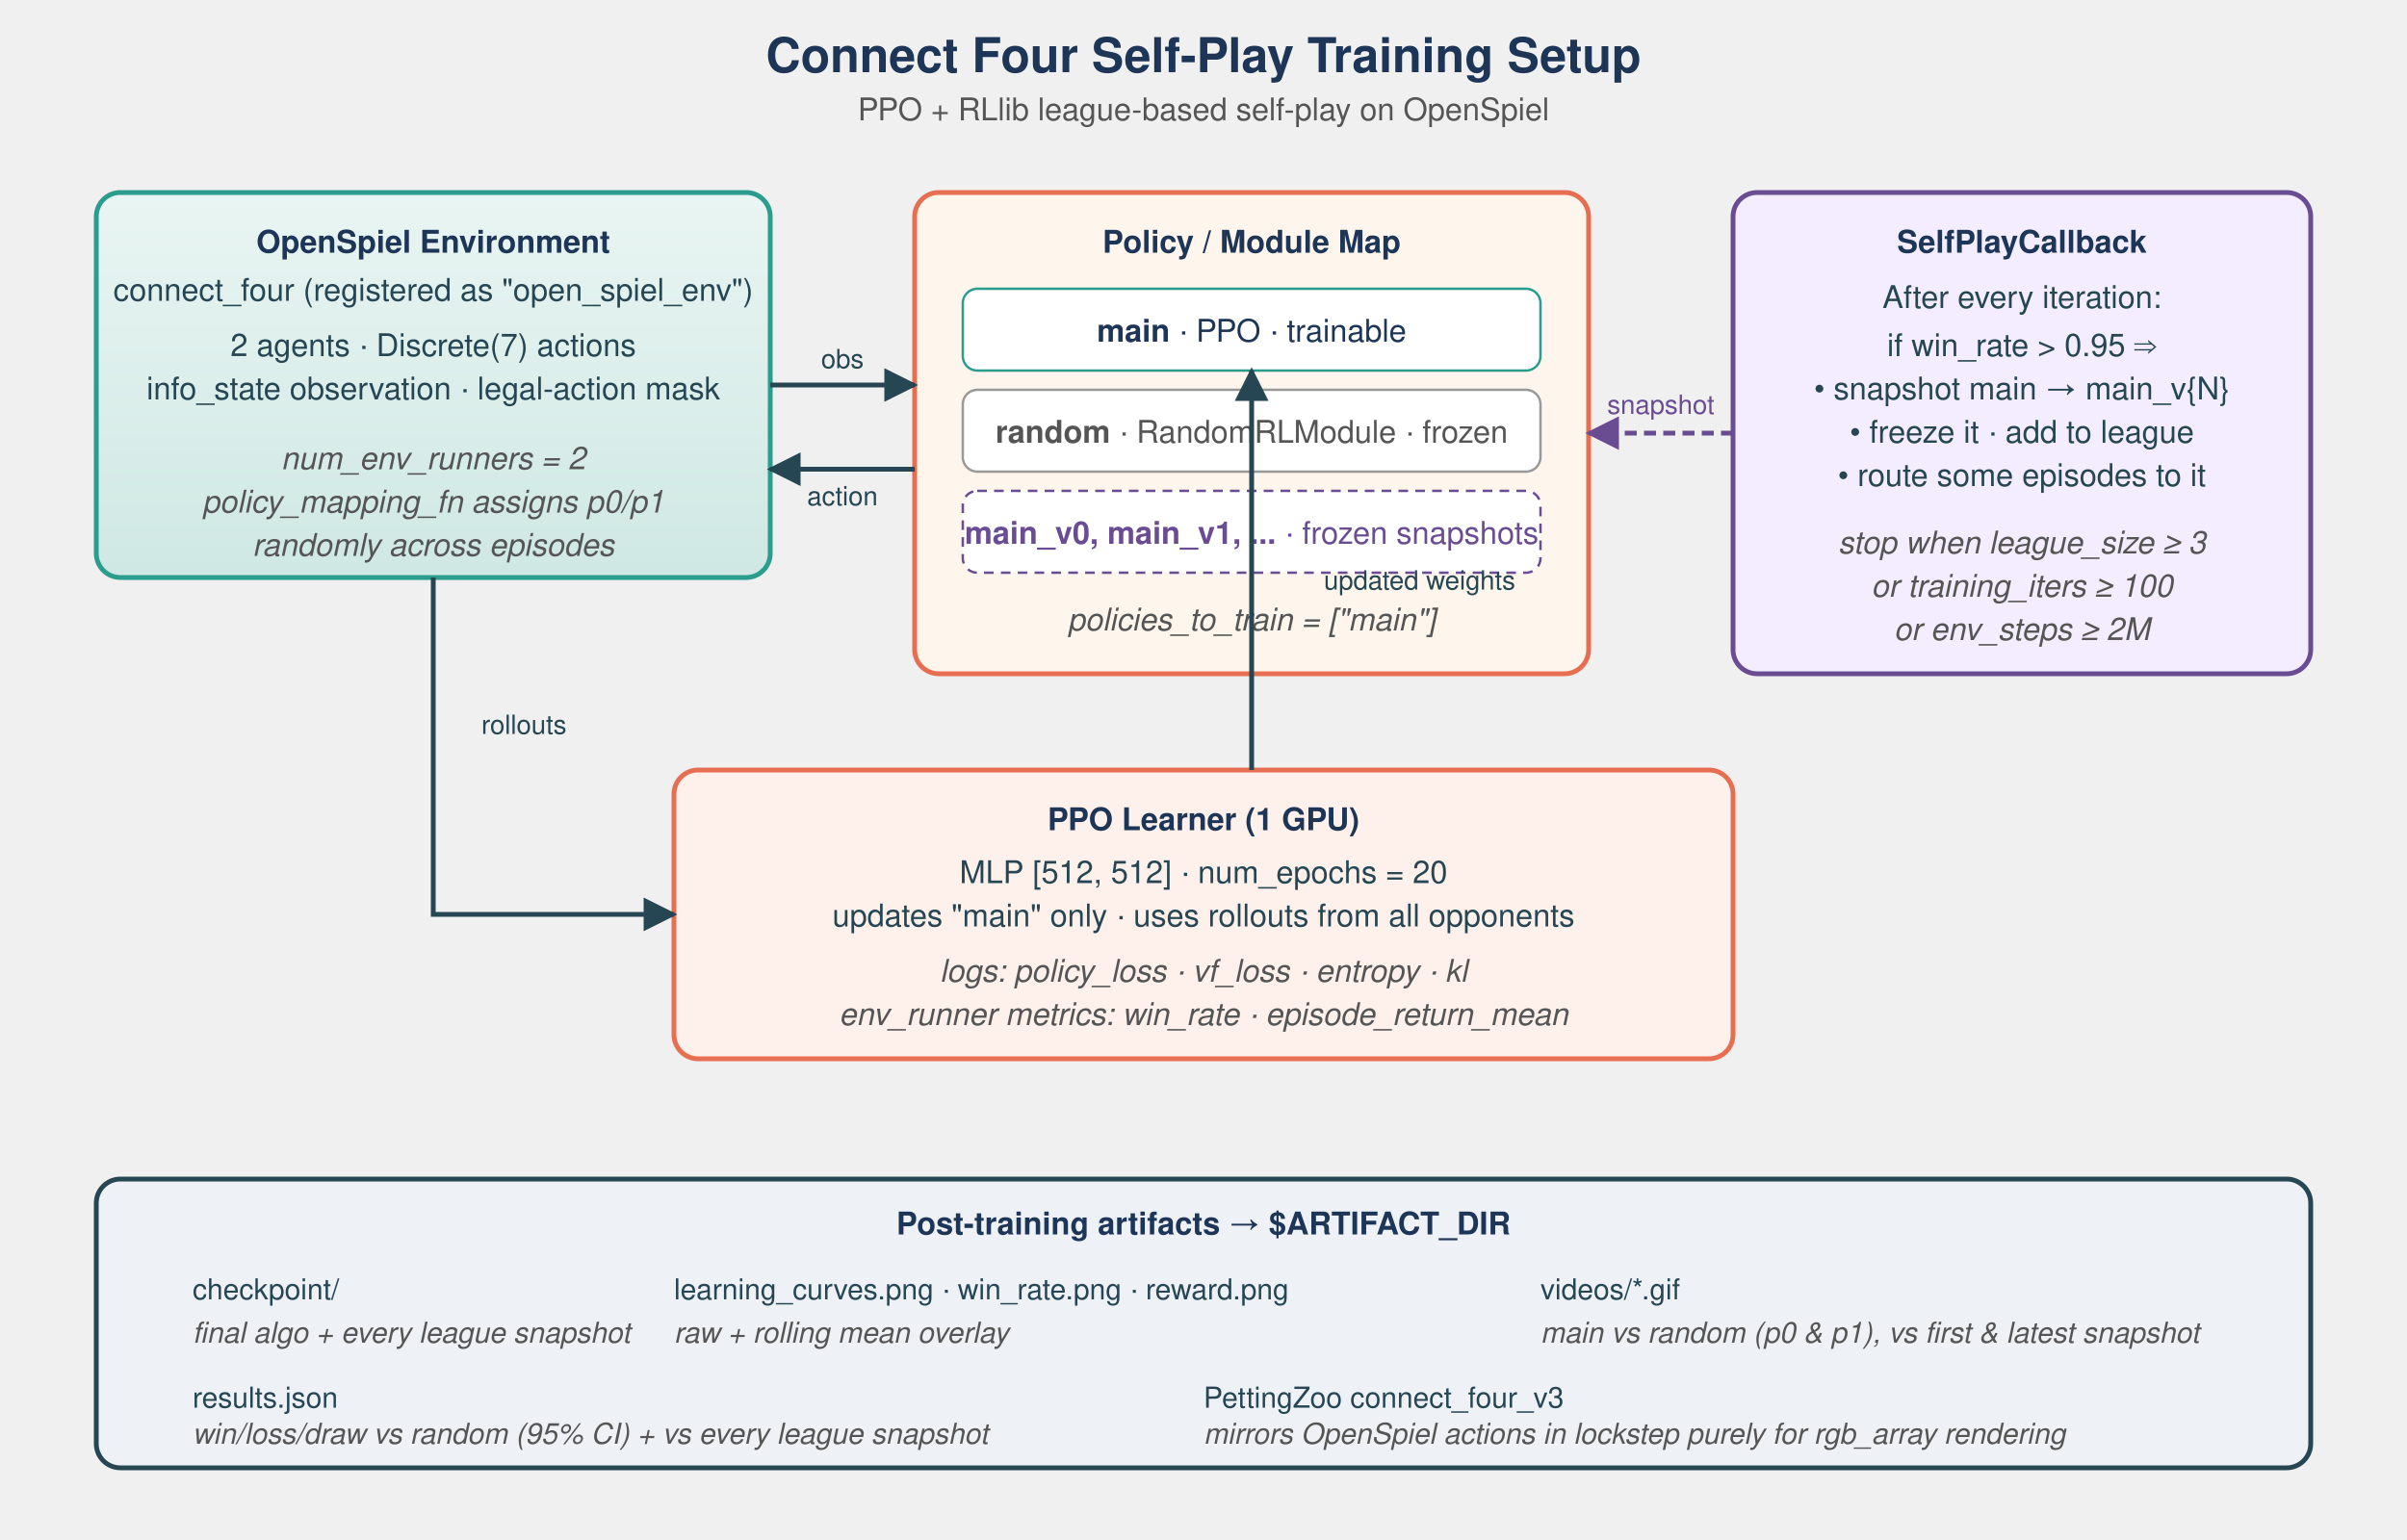
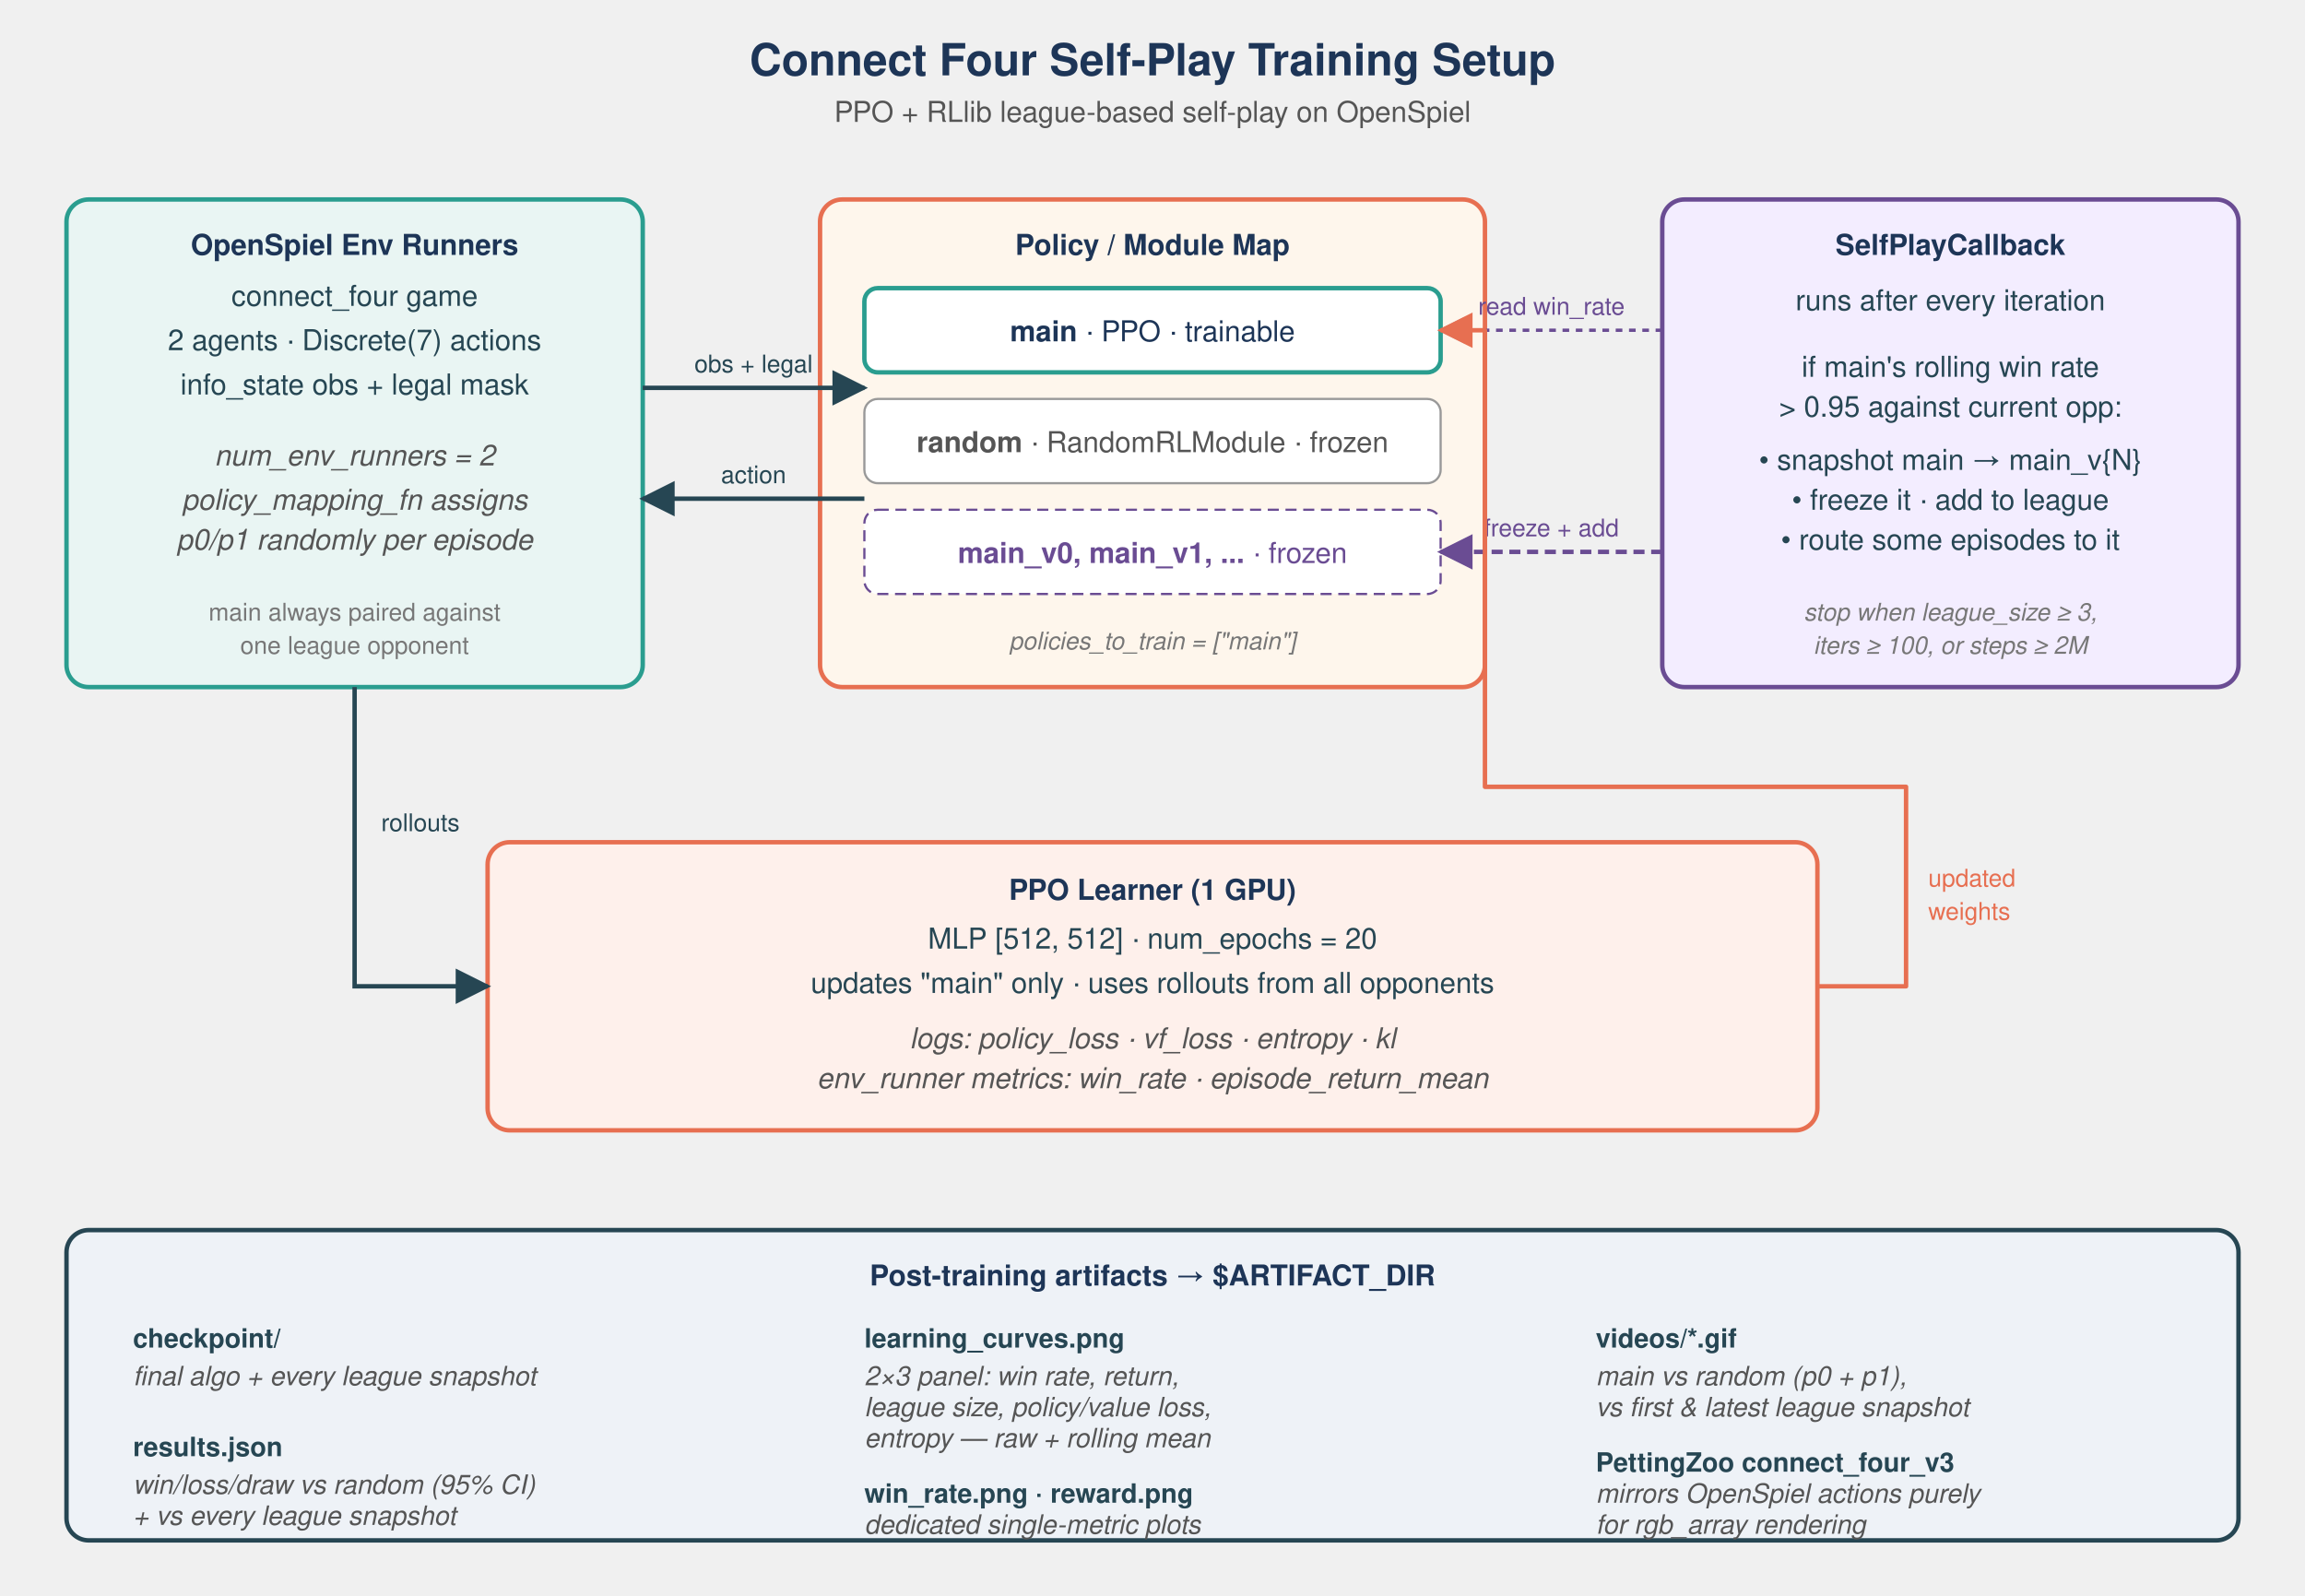
- <svg xmlns="http://www.w3.org/2000/svg" viewBox="0 0 1000 640" font-family="Helvetica, Arial, sans-serif" font-size="13">
+ <svg xmlns="http://www.w3.org/2000/svg" viewBox="0 0 1040 720" font-family="Helvetica, Arial, sans-serif" font-size="13">
  <defs>
-     <marker id="arrow" viewBox="0 0 10 10" refX="9" refY="5" markerWidth="7" markerHeight="7" orient="auto-start-reverse">
+     <marker id="arrow" viewBox="0 0 10 10" refX="9" refY="5" markerWidth="8" markerHeight="8" orient="auto-start-reverse">
      <path d="M0,0 L10,5 L0,10 z" fill="#264653" />
    </marker>
-     <marker id="arrowDashed" viewBox="0 0 10 10" refX="9" refY="5" markerWidth="7" markerHeight="7" orient="auto-start-reverse">
+     <marker id="arrowPurple" viewBox="0 0 10 10" refX="9" refY="5" markerWidth="8" markerHeight="8" orient="auto-start-reverse">
      <path d="M0,0 L10,5 L0,10 z" fill="#6a4c93" />
    </marker>
-     <linearGradient id="boardGrad" x1="0" x2="0" y1="0" y2="1">
-       <stop offset="0" stop-color="#e9f5f3" />
-       <stop offset="1" stop-color="#cfe8e3" />
-     </linearGradient>
+     <marker id="arrowOrange" viewBox="0 0 10 10" refX="9" refY="5" markerWidth="8" markerHeight="8" orient="auto-start-reverse">
+       <path d="M0,0 L10,5 L0,10 z" fill="#e76f51" />
+     </marker>
  </defs>
-   <text x="500" y="30" text-anchor="middle" font-size="20" font-weight="700" fill="#1d3557">
+   <text x="520" y="34" text-anchor="middle" font-size="20" font-weight="700" fill="#1d3557">
    Connect Four Self-Play Training Setup
  </text>
-   <text x="500" y="50" text-anchor="middle" font-size="13" fill="#555">
+   <text x="520" y="55" text-anchor="middle" font-size="13" fill="#555">
    PPO + RLlib league-based self-play on OpenSpiel
  </text>
-   <rect x="40" y="80" width="280" height="160" rx="10" fill="url(#boardGrad)" stroke="#2a9d8f" stroke-width="2" />
-   <text x="180" y="105" text-anchor="middle" font-weight="700" fill="#1d3557">OpenSpiel Environment</text>
-   <text x="180" y="125" text-anchor="middle" fill="#264653">connect_four (registered as "open_spiel_env")</text>
-   <text x="180" y="148" text-anchor="middle" fill="#264653">2 agents · Discrete(7) actions</text>
-   <text x="180" y="166" text-anchor="middle" fill="#264653">info_state observation · legal-action mask</text>
-   <text x="180" y="195" text-anchor="middle" font-style="italic" fill="#555">num_env_runners = 2</text>
-   <text x="180" y="213" text-anchor="middle" font-style="italic" fill="#555">policy_mapping_fn assigns p0/p1</text>
-   <text x="180" y="231" text-anchor="middle" font-style="italic" fill="#555">randomly across episodes</text>
-   <rect x="380" y="80" width="280" height="200" rx="10" fill="#fef6ec" stroke="#e76f51" stroke-width="2" />
-   <text x="520" y="105" text-anchor="middle" font-weight="700" fill="#1d3557">Policy / Module Map</text>
-   <rect x="400" y="120" width="240" height="34" rx="6" fill="#ffffff" stroke="#2a9d8f" />
-   <text x="520" y="142" text-anchor="middle" fill="#1d3557">
-     <tspan font-weight="700">main</tspan> · PPO · trainable</text>
-   <rect x="400" y="162" width="240" height="34" rx="6" fill="#ffffff" stroke="#999" />
-   <text x="520" y="184" text-anchor="middle" fill="#555">
-     <tspan font-weight="700">random</tspan> · RandomRLModule · frozen</text>
-   <rect x="400" y="204" width="240" height="34" rx="6" fill="#ffffff" stroke="#6a4c93" stroke-dasharray="4 3" />
-   <text x="520" y="226" text-anchor="middle" fill="#6a4c93">
-     <tspan font-weight="700">main_v0, main_v1, ...</tspan> · frozen snapshots
+   <rect x="30" y="90" width="260" height="220" rx="10" fill="#e9f5f3" stroke="#2a9d8f" stroke-width="2" />
+   <text x="160" y="115" text-anchor="middle" font-weight="700" fill="#1d3557">OpenSpiel Env Runners</text>
+   <text x="160" y="138" text-anchor="middle" fill="#264653">connect_four game</text>
+   <text x="160" y="158" text-anchor="middle" fill="#264653">2 agents · Discrete(7) actions</text>
+   <text x="160" y="178" text-anchor="middle" fill="#264653">info_state obs + legal mask</text>
+   <text x="160" y="210" text-anchor="middle" font-style="italic" fill="#555">num_env_runners = 2</text>
+   <text x="160" y="230" text-anchor="middle" font-style="italic" fill="#555">policy_mapping_fn assigns</text>
+   <text x="160" y="248" text-anchor="middle" font-style="italic" fill="#555">p0/p1 randomly per episode</text>
+   <text x="160" y="280" text-anchor="middle" font-size="11" fill="#777">main always paired against</text>
+   <text x="160" y="295" text-anchor="middle" font-size="11" fill="#777">one league opponent</text>
+   <rect x="370" y="90" width="300" height="220" rx="10" fill="#fef6ec" stroke="#e76f51" stroke-width="2" />
+   <text x="520" y="115" text-anchor="middle" font-weight="700" fill="#1d3557">Policy / Module Map</text>
+   <rect x="390" y="130" width="260" height="38" rx="6" fill="#ffffff" stroke="#2a9d8f" stroke-width="2" />
+   <text x="520" y="154" text-anchor="middle" fill="#1d3557">
+     <tspan font-weight="700">main</tspan> · PPO · trainable
  </text>
-   <text x="520" y="262" text-anchor="middle" font-style="italic" fill="#555">policies_to_train = ["main"]</text>
-   <rect x="720" y="80" width="240" height="200" rx="10" fill="#f3edff" stroke="#6a4c93" stroke-width="2" />
-   <text x="840" y="105" text-anchor="middle" font-weight="700" fill="#1d3557">SelfPlayCallback</text>
-   <text x="840" y="128" text-anchor="middle" fill="#264653">After every iteration:</text>
-   <text x="840" y="148" text-anchor="middle" fill="#264653">if win_rate &gt; 0.95 ⇒</text>
-   <text x="840" y="166" text-anchor="middle" fill="#264653">  • snapshot main → main_v{N}</text>
-   <text x="840" y="184" text-anchor="middle" fill="#264653">  • freeze it · add to league</text>
-   <text x="840" y="202" text-anchor="middle" fill="#264653">  • route some episodes to it</text>
-   <text x="840" y="230" text-anchor="middle" font-style="italic" fill="#555">stop when league_size ≥ 3</text>
-   <text x="840" y="248" text-anchor="middle" font-style="italic" fill="#555">or training_iters ≥ 100</text>
-   <text x="840" y="266" text-anchor="middle" font-style="italic" fill="#555">or env_steps ≥ 2M</text>
-   <path d="M320,160 L380,160" stroke="#264653" stroke-width="2" fill="none" marker-end="url(#arrow)" />
-   <text x="350" y="153" text-anchor="middle" font-size="11" fill="#264653">obs</text>
-   <path d="M380,195 L320,195" stroke="#264653" stroke-width="2" fill="none" marker-end="url(#arrow)" />
-   <text x="350" y="210" text-anchor="middle" font-size="11" fill="#264653">action</text>
-   <path d="M720,180 L660,180" stroke="#6a4c93" stroke-width="2" stroke-dasharray="5 3" fill="none" marker-end="url(#arrowDashed)" />
-   <text x="690" y="172" text-anchor="middle" font-size="11" fill="#6a4c93">snapshot</text>
-   <rect x="280" y="320" width="440" height="120" rx="10" fill="#fef0eb" stroke="#e76f51" stroke-width="2" />
-   <text x="500" y="345" text-anchor="middle" font-weight="700" fill="#1d3557">PPO Learner (1 GPU)</text>
-   <text x="500" y="367" text-anchor="middle" fill="#264653">MLP [512, 512] · num_epochs = 20</text>
-   <text x="500" y="385" text-anchor="middle" fill="#264653">updates "main" only · uses rollouts from all opponents</text>
-   <text x="500" y="408" text-anchor="middle" fill="#555" font-style="italic">
+   <rect x="390" y="180" width="260" height="38" rx="6" fill="#ffffff" stroke="#999" />
+   <text x="520" y="204" text-anchor="middle" fill="#555">
+     <tspan font-weight="700">random</tspan> · RandomRLModule · frozen
+   </text>
+   <rect x="390" y="230" width="260" height="38" rx="6" fill="#ffffff" stroke="#6a4c93" stroke-dasharray="5 3" />
+   <text x="520" y="254" text-anchor="middle" fill="#6a4c93">
+     <tspan font-weight="700">main_v0, main_v1, ...</tspan> · frozen
+   </text>
+   <text x="520" y="293" text-anchor="middle" font-size="11" font-style="italic" fill="#777">
+     policies_to_train = ["main"]
+   </text>
+   <rect x="750" y="90" width="260" height="220" rx="10" fill="#f3edff" stroke="#6a4c93" stroke-width="2" />
+   <text x="880" y="115" text-anchor="middle" font-weight="700" fill="#1d3557">SelfPlayCallback</text>
+   <text x="880" y="140" text-anchor="middle" fill="#264653">runs after every iteration</text>
+   <text x="880" y="170" text-anchor="middle" fill="#264653">if main's rolling win rate</text>
+   <text x="880" y="188" text-anchor="middle" fill="#264653">&gt; 0.95 against current opp:</text>
+   <text x="880" y="212" text-anchor="middle" fill="#264653">• snapshot main → main_v{N}</text>
+   <text x="880" y="230" text-anchor="middle" fill="#264653">• freeze it · add to league</text>
+   <text x="880" y="248" text-anchor="middle" fill="#264653">• route some episodes to it</text>
+   <text x="880" y="280" text-anchor="middle" font-size="11" font-style="italic" fill="#777">stop when league_size ≥ 3,</text>
+   <text x="880" y="295" text-anchor="middle" font-size="11" font-style="italic" fill="#777">iters ≥ 100, or steps ≥ 2M</text>
+   <path d="M290,175 L390,175" stroke="#264653" stroke-width="2" fill="none" marker-end="url(#arrow)" />
+   <text x="340" y="168" text-anchor="middle" font-size="11" fill="#264653">obs + legal</text>
+   <path d="M390,225 L290,225" stroke="#264653" stroke-width="2" fill="none" marker-end="url(#arrow)" />
+   <text x="340" y="218" text-anchor="middle" font-size="11" fill="#264653">action</text>
+   <path d="M750,249 L650,249" stroke="#6a4c93" stroke-width="2" stroke-dasharray="5 3" fill="none" marker-end="url(#arrowPurple)" />
+   <text x="700" y="242" text-anchor="middle" font-size="11" fill="#6a4c93">freeze + add</text>
+   <path d="M750,149 L650,149" stroke="#6a4c93" stroke-width="1.5" stroke-dasharray="3 3" fill="none" marker-end="url(#arrowPurple)" />
+   <text x="700" y="142" text-anchor="middle" font-size="11" fill="#6a4c93">read win_rate</text>
+   <rect x="220" y="380" width="600" height="130" rx="10" fill="#fef0eb" stroke="#e76f51" stroke-width="2" />
+   <text x="520" y="406" text-anchor="middle" font-weight="700" fill="#1d3557">PPO Learner (1 GPU)</text>
+   <text x="520" y="428" text-anchor="middle" fill="#264653">MLP [512, 512] · num_epochs = 20</text>
+   <text x="520" y="448" text-anchor="middle" fill="#264653">updates "main" only · uses rollouts from all opponents</text>
+   <text x="520" y="473" text-anchor="middle" font-style="italic" fill="#555">
    logs: policy_loss · vf_loss · entropy · kl
  </text>
-   <text x="500" y="426" text-anchor="middle" fill="#555" font-style="italic">
+   <text x="520" y="491" text-anchor="middle" font-style="italic" fill="#555">
    env_runner metrics: win_rate · episode_return_mean
  </text>
-   <path d="M180,240 L180,380 L280,380" stroke="#264653" stroke-width="2" fill="none" marker-end="url(#arrow)" />
-   <text x="200" y="305" font-size="11" fill="#264653">rollouts</text>
-   <path d="M520,320 L520,154" stroke="#264653" stroke-width="2" fill="none" marker-end="url(#arrow)" />
-   <text x="550" y="245" font-size="11" fill="#264653">updated weights</text>
-   <rect x="40" y="490" width="920" height="120" rx="10" fill="#eef2f7" stroke="#264653" stroke-width="2" />
-   <text x="500" y="513" text-anchor="middle" font-weight="700" fill="#1d3557">Post-training artifacts → $ARTIFACT_DIR</text>
+   <path d="M160,310 L160,445 L220,445" stroke="#264653" stroke-width="2" fill="none" marker-end="url(#arrow)" />
+   <text x="172" y="375" font-size="11" fill="#264653">rollouts</text>
+   <path d="M820,445 L860,445 L860,355 L670,355 L670,149 L650,149" stroke="#e76f51" stroke-width="2" fill="none" marker-end="url(#arrowOrange)" stroke-linejoin="round" />
+   <text x="870" y="400" font-size="11" fill="#e76f51" text-anchor="start">updated</text>
+   <text x="870" y="415" font-size="11" fill="#e76f51" text-anchor="start">weights</text>
+   <rect x="30" y="555" width="980" height="140" rx="10" fill="#eef2f7" stroke="#264653" stroke-width="2" />
+   <text x="520" y="580" text-anchor="middle" font-weight="700" fill="#1d3557">
+     Post-training artifacts → $ARTIFACT_DIR
+   </text>
  <g font-size="12" fill="#264653">
-     <text x="80" y="540">checkpoint/</text>
-     <text x="80" y="558" fill="#555" font-style="italic">final algo + every league snapshot</text>
-     <text x="280" y="540">learning_curves.png · win_rate.png · reward.png</text>
-     <text x="280" y="558" fill="#555" font-style="italic">raw + rolling mean overlay</text>
-     <text x="640" y="540">videos/*.gif</text>
-     <text x="640" y="558" fill="#555" font-style="italic">main vs random (p0 &amp; p1), vs first &amp; latest snapshot</text>
-     <text x="80" y="585">results.json</text>
-     <text x="80" y="600" fill="#555" font-style="italic">win/loss/draw vs random (95% CI) + vs every league snapshot</text>
-     <text x="500" y="585">PettingZoo connect_four_v3</text>
-     <text x="500" y="600" fill="#555" font-style="italic">mirrors OpenSpiel actions in lockstep purely for rgb_array rendering</text>
+     <text x="60" y="608" font-weight="700">checkpoint/</text>
+     <text x="60" y="625" fill="#555" font-style="italic">final algo + every league snapshot</text>
+     <text x="60" y="657" font-weight="700">results.json</text>
+     <text x="60" y="674" fill="#555" font-style="italic">win/loss/draw vs random (95% CI)</text>
+     <text x="60" y="688" fill="#555" font-style="italic">+ vs every league snapshot</text>
+     <text x="390" y="608" font-weight="700">learning_curves.png</text>
+     <text x="390" y="625" fill="#555" font-style="italic">2×3 panel: win rate, return,</text>
+     <text x="390" y="639" fill="#555" font-style="italic">league size, policy/value loss,</text>
+     <text x="390" y="653" fill="#555" font-style="italic">entropy — raw + rolling mean</text>
+     <text x="390" y="678" font-weight="700">win_rate.png · reward.png</text>
+     <text x="390" y="692" fill="#555" font-style="italic">dedicated single-metric plots</text>
+     <text x="720" y="608" font-weight="700">videos/*.gif</text>
+     <text x="720" y="625" fill="#555" font-style="italic">main vs random (p0 + p1),</text>
+     <text x="720" y="639" fill="#555" font-style="italic">vs first &amp; latest league snapshot</text>
+     <text x="720" y="664" font-weight="700">PettingZoo connect_four_v3</text>
+     <text x="720" y="678" fill="#555" font-style="italic">mirrors OpenSpiel actions purely</text>
+     <text x="720" y="692" fill="#555" font-style="italic">for rgb_array rendering</text>
  </g>
</svg>
